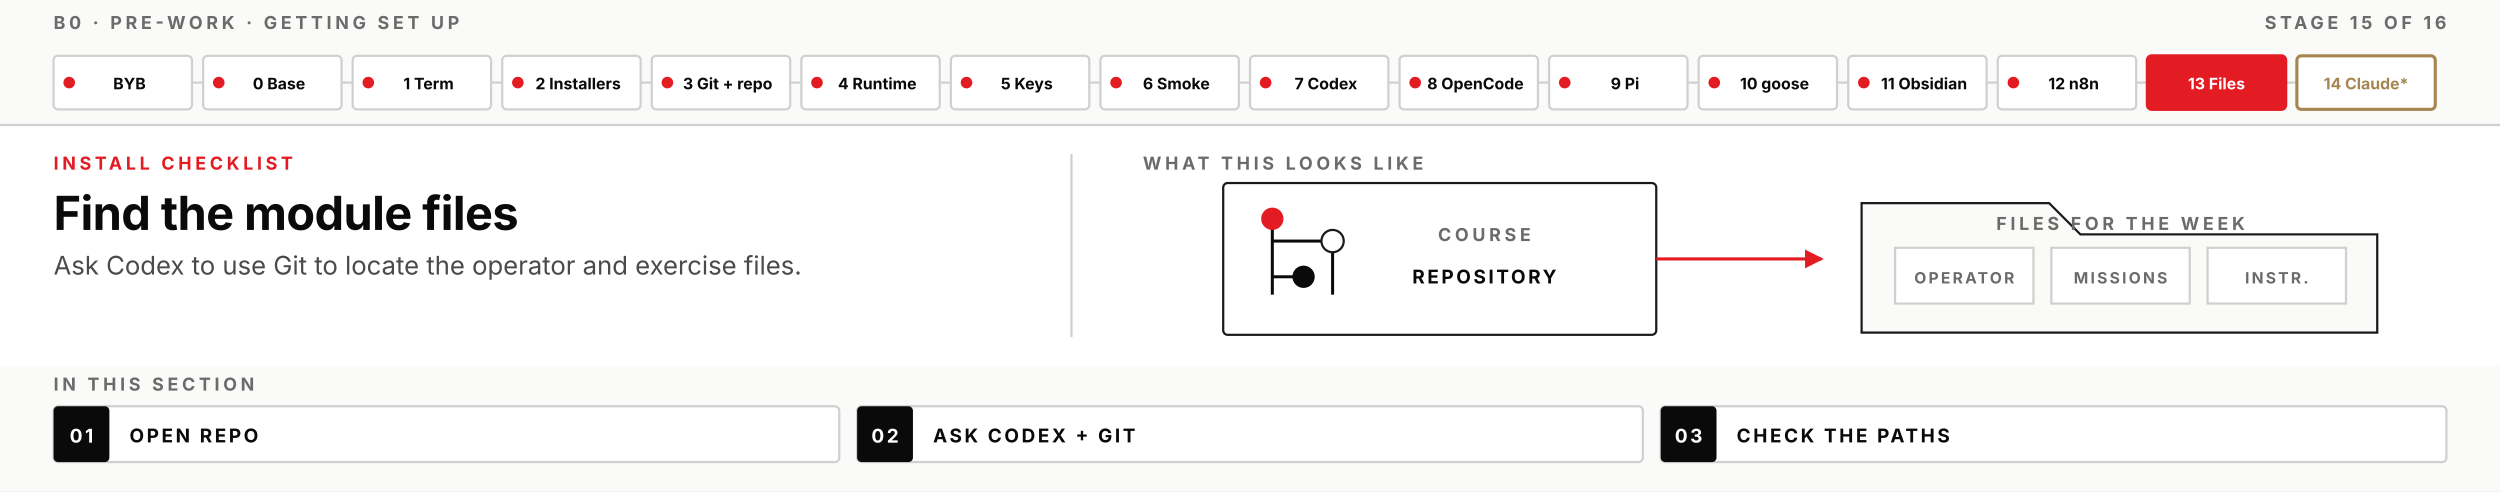
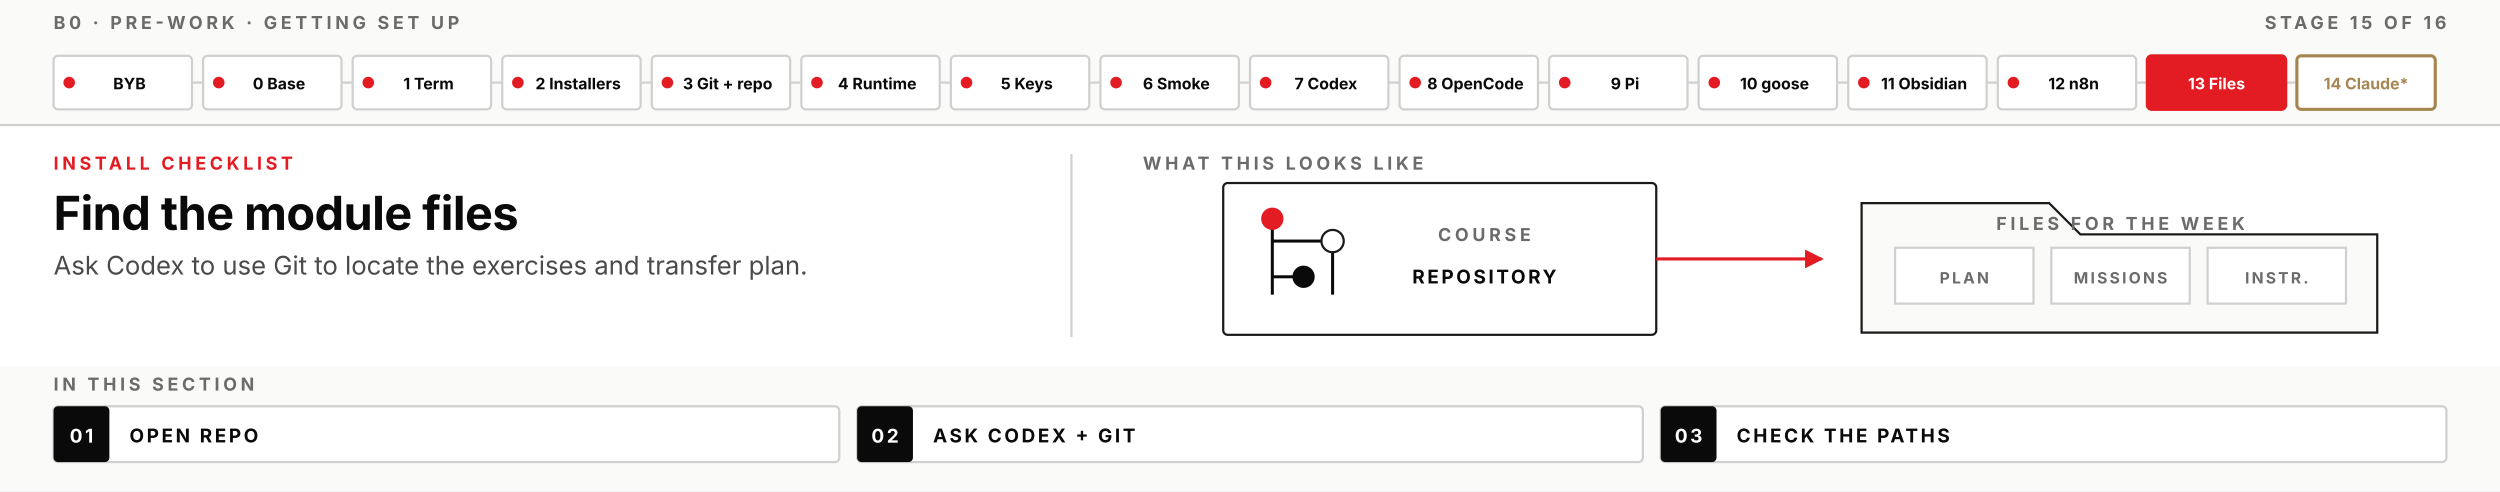
- <svg xmlns="http://www.w3.org/2000/svg" viewBox="0 0 1120 220" role="img" aria-labelledby="title-install-pre-work-13-find-the-operator-and-module-exercise-files">
+ <svg xmlns="http://www.w3.org/2000/svg" viewBox="0 0 1120 220" role="img" aria-labelledby="title-install-pre-work-13-find-the-module-exercise-files">
  <defs>
    <marker id="arrow" viewBox="0 0 8 8" refX="7" refY="4" markerWidth="6" markerHeight="6" orient="auto-start-reverse">
      <path d="M0 0 8 4 0 8Z" fill="#0A0A0A" />
    </marker>
    <marker id="arrow-red" viewBox="0 0 8 8" refX="7" refY="4" markerWidth="6" markerHeight="6" orient="auto-start-reverse">
      <path d="M0 0 8 4 0 8Z" fill="#E31C23" />
    </marker>
    <style>
      text { font-family: system-ui, "Inter", "Helvetica Neue", Arial, sans-serif; fill: #0A0A0A; }
      .micro { font-size: 8px; font-weight: 650; letter-spacing: 1.65px; }
      .tiny { font-size: 7px; font-weight: 650; letter-spacing: 1px; }
      .railtext { font-size: 7.1px; font-weight: 650; }
      .title { font-size: 21px; font-weight: 680; letter-spacing: -0.25px; }
      .purpose { font-size: 11.5px; font-weight: 430; fill: #4A4A4A; }
      .caption { font-size: 8.5px; font-weight: 650; letter-spacing: 1.15px; }
      .body { font-size: 9.5px; font-weight: 520; }
      .muted { fill: #6B6B6B; }
      .white { fill: #FFFFFF; }
      .red { fill: #E31C23; }
      .gold { fill: #A58650; }
      .line { fill: none; stroke: #0A0A0A; stroke-width: 1.35; vector-effect: non-scaling-stroke; }
      .hair { fill: none; stroke: #D0D0D0; stroke-width: 1; vector-effect: non-scaling-stroke; }
      .redline { fill: none; stroke: #E31C23; stroke-width: 1.4; vector-effect: non-scaling-stroke; }
      .goldline { fill: none; stroke: #A58650; stroke-width: 1.35; vector-effect: non-scaling-stroke; }
      .dash { stroke-dasharray: 5 4; }
    </style>
  </defs>
  <rect width="1120" height="220" fill="#FFFFFF" />
  <rect x="0" y="0" width="1120" height="56" fill="#FAFAF8" />
  <text x="24" y="13" class="micro muted">B0 · PRE-WORK · GETTING SET UP</text>
  <text x="1096" y="13" class="micro muted" text-anchor="end">STAGE 15 OF 16</text>
  <path d="M55 37H1060" class="hair" />
  <rect x="24" y="25" width="62" height="24" rx="2" fill="#FFFFFF" stroke="#D0D0D0" stroke-width="1" />
  <circle cx="31" cy="37" r="2.6" fill="#E31C23" />
  <text x="58" y="40" class="railtext" text-anchor="middle">BYB</text>
  <rect x="91" y="25" width="62" height="24" rx="2" fill="#FFFFFF" stroke="#D0D0D0" stroke-width="1" />
  <circle cx="98" cy="37" r="2.6" fill="#E31C23" />
  <text x="125" y="40" class="railtext" text-anchor="middle">0 Base</text>
  <rect x="158" y="25" width="62" height="24" rx="2" fill="#FFFFFF" stroke="#D0D0D0" stroke-width="1" />
  <circle cx="165" cy="37" r="2.6" fill="#E31C23" />
  <text x="192" y="40" class="railtext" text-anchor="middle">1 Term</text>
  <rect x="225" y="25" width="62" height="24" rx="2" fill="#FFFFFF" stroke="#D0D0D0" stroke-width="1" />
  <circle cx="232" cy="37" r="2.6" fill="#E31C23" />
  <text x="259" y="40" class="railtext" text-anchor="middle">2 Installers</text>
  <rect x="292" y="25" width="62" height="24" rx="2" fill="#FFFFFF" stroke="#D0D0D0" stroke-width="1" />
  <circle cx="299" cy="37" r="2.6" fill="#E31C23" />
  <text x="326" y="40" class="railtext" text-anchor="middle">3 Git + repo</text>
  <rect x="359" y="25" width="62" height="24" rx="2" fill="#FFFFFF" stroke="#D0D0D0" stroke-width="1" />
  <circle cx="366" cy="37" r="2.6" fill="#E31C23" />
  <text x="393" y="40" class="railtext" text-anchor="middle">4 Runtime</text>
  <rect x="426" y="25" width="62" height="24" rx="2" fill="#FFFFFF" stroke="#D0D0D0" stroke-width="1" />
  <circle cx="433" cy="37" r="2.6" fill="#E31C23" />
  <text x="460" y="40" class="railtext" text-anchor="middle">5 Keys</text>
  <rect x="493" y="25" width="62" height="24" rx="2" fill="#FFFFFF" stroke="#D0D0D0" stroke-width="1" />
  <circle cx="500" cy="37" r="2.6" fill="#E31C23" />
  <text x="527" y="40" class="railtext" text-anchor="middle">6 Smoke</text>
  <rect x="560" y="25" width="62" height="24" rx="2" fill="#FFFFFF" stroke="#D0D0D0" stroke-width="1" />
  <circle cx="567" cy="37" r="2.6" fill="#E31C23" />
  <text x="594" y="40" class="railtext" text-anchor="middle">7 Codex</text>
  <rect x="627" y="25" width="62" height="24" rx="2" fill="#FFFFFF" stroke="#D0D0D0" stroke-width="1" />
  <circle cx="634" cy="37" r="2.6" fill="#E31C23" />
  <text x="661" y="40" class="railtext" text-anchor="middle">8 OpenCode</text>
  <rect x="694" y="25" width="62" height="24" rx="2" fill="#FFFFFF" stroke="#D0D0D0" stroke-width="1" />
  <circle cx="701" cy="37" r="2.6" fill="#E31C23" />
  <text x="728" y="40" class="railtext" text-anchor="middle">9 Pi</text>
  <rect x="761" y="25" width="62" height="24" rx="2" fill="#FFFFFF" stroke="#D0D0D0" stroke-width="1" />
  <circle cx="768" cy="37" r="2.6" fill="#E31C23" />
  <text x="795" y="40" class="railtext" text-anchor="middle">10 goose</text>
  <rect x="828" y="25" width="62" height="24" rx="2" fill="#FFFFFF" stroke="#D0D0D0" stroke-width="1" />
  <circle cx="835" cy="37" r="2.6" fill="#E31C23" />
  <text x="862" y="40" class="railtext" text-anchor="middle">11 Obsidian</text>
  <rect x="895" y="25" width="62" height="24" rx="2" fill="#FFFFFF" stroke="#D0D0D0" stroke-width="1" />
  <circle cx="902" cy="37" r="2.6" fill="#E31C23" />
  <text x="929" y="40" class="railtext" text-anchor="middle">12 n8n</text>
  <rect x="962" y="25" width="62" height="24" rx="2" fill="#E31C23" stroke="#E31C23" stroke-width="1.4" />
  <text x="993" y="40" class="railtext white" text-anchor="middle">13 Files</text>
  <rect x="1029" y="25" width="62" height="24" rx="2" fill="#FFFFFF" stroke="#A58650" stroke-width="1.4" />
  <text x="1060" y="40" class="railtext gold" text-anchor="middle">14 Claude*</text>
  <path d="M0 56H1120" class="hair" />
  <text x="24" y="76" class="micro red">INSTALL CHECKLIST</text>
  <text x="24" y="103" class="title">Find the module files</text>
-   <text x="24" y="123" class="purpose">Ask Codex to use Git to locate the operator and exercise files.</text>
+   <text x="24" y="123" class="purpose">Ask Codex to use Git to locate the exercises and transfer plan.</text>
  <path d="M480 69V151" class="hair" />
  <text x="512" y="76" class="micro muted">WHAT THIS LOOKS LIKE</text>
-   <g aria-label="Course repository containing operator and module exercise files">
+   <g aria-label="Course repository containing module exercise files and transfer plan">
    <rect x="548" y="82" width="194" height="68" rx="2" fill="#FFFFFF" stroke="#1A1A1A" />
    <path d="M570 100v32M570 108h27M597 108v24M570 124h14" class="line" />
    <circle cx="570" cy="98" r="5" fill="#E31C23" />
    <circle cx="597" cy="108" r="5" fill="#FFFFFF" stroke="#1A1A1A" />
    <circle cx="584" cy="124" r="5" fill="#0A0A0A" />
    <text x="665" y="108" class="micro muted" text-anchor="middle">COURSE</text>
    <text x="665" y="127" class="caption" text-anchor="middle">REPOSITORY</text>
    <path d="M742 116H816" class="redline" marker-end="url(#arrow-red)" />
    <path d="M834 91H918L932 105H1065V149H834Z" fill="#FAFAF8" stroke="#1A1A1A" />
    <rect x="849" y="111" width="62" height="25" fill="#FFFFFF" stroke="#D0D0D0" />
    <rect x="919" y="111" width="62" height="25" fill="#FFFFFF" stroke="#D0D0D0" />
    <rect x="989" y="111" width="62" height="25" fill="#FFFFFF" stroke="#D0D0D0" />
-     <text x="880" y="127" class="tiny muted" text-anchor="middle">OPERATOR</text>
+     <text x="880" y="127" class="tiny muted" text-anchor="middle">PLAN</text>
    <text x="950" y="127" class="tiny muted" text-anchor="middle">MISSIONS</text>
    <text x="1020" y="127" class="tiny muted" text-anchor="middle">INSTR.</text>
    <text x="950" y="103" class="micro muted" text-anchor="middle">FILES FOR THE WEEK</text>
  </g>
  <rect x="0" y="164" width="1120" height="56" fill="#FAFAF8" />
  <text x="24" y="175" class="micro muted">IN THIS SECTION</text>
  <rect x="24.00" y="182" width="352.00" height="25" rx="2" fill="#FFFFFF" stroke="#D0D0D0" />
  <rect x="24.00" y="182" width="25" height="25" rx="2" fill="#0A0A0A" />
  <text x="36.50" y="198.3" class="caption white" text-anchor="middle">01</text>
  <text x="58.00" y="198.2" class="caption">OPEN REPO</text>
  <rect x="384.00" y="182" width="352.00" height="25" rx="2" fill="#FFFFFF" stroke="#D0D0D0" />
  <rect x="384.00" y="182" width="25" height="25" rx="2" fill="#0A0A0A" />
  <text x="396.50" y="198.3" class="caption white" text-anchor="middle">02</text>
  <text x="418.00" y="198.2" class="caption">ASK CODEX + GIT</text>
  <rect x="744.00" y="182" width="352.00" height="25" rx="2" fill="#FFFFFF" stroke="#D0D0D0" />
  <rect x="744.00" y="182" width="25" height="25" rx="2" fill="#0A0A0A" />
  <text x="756.50" y="198.3" class="caption white" text-anchor="middle">03</text>
  <text x="778.00" y="198.2" class="caption">CHECK THE PATHS</text>
</svg>
